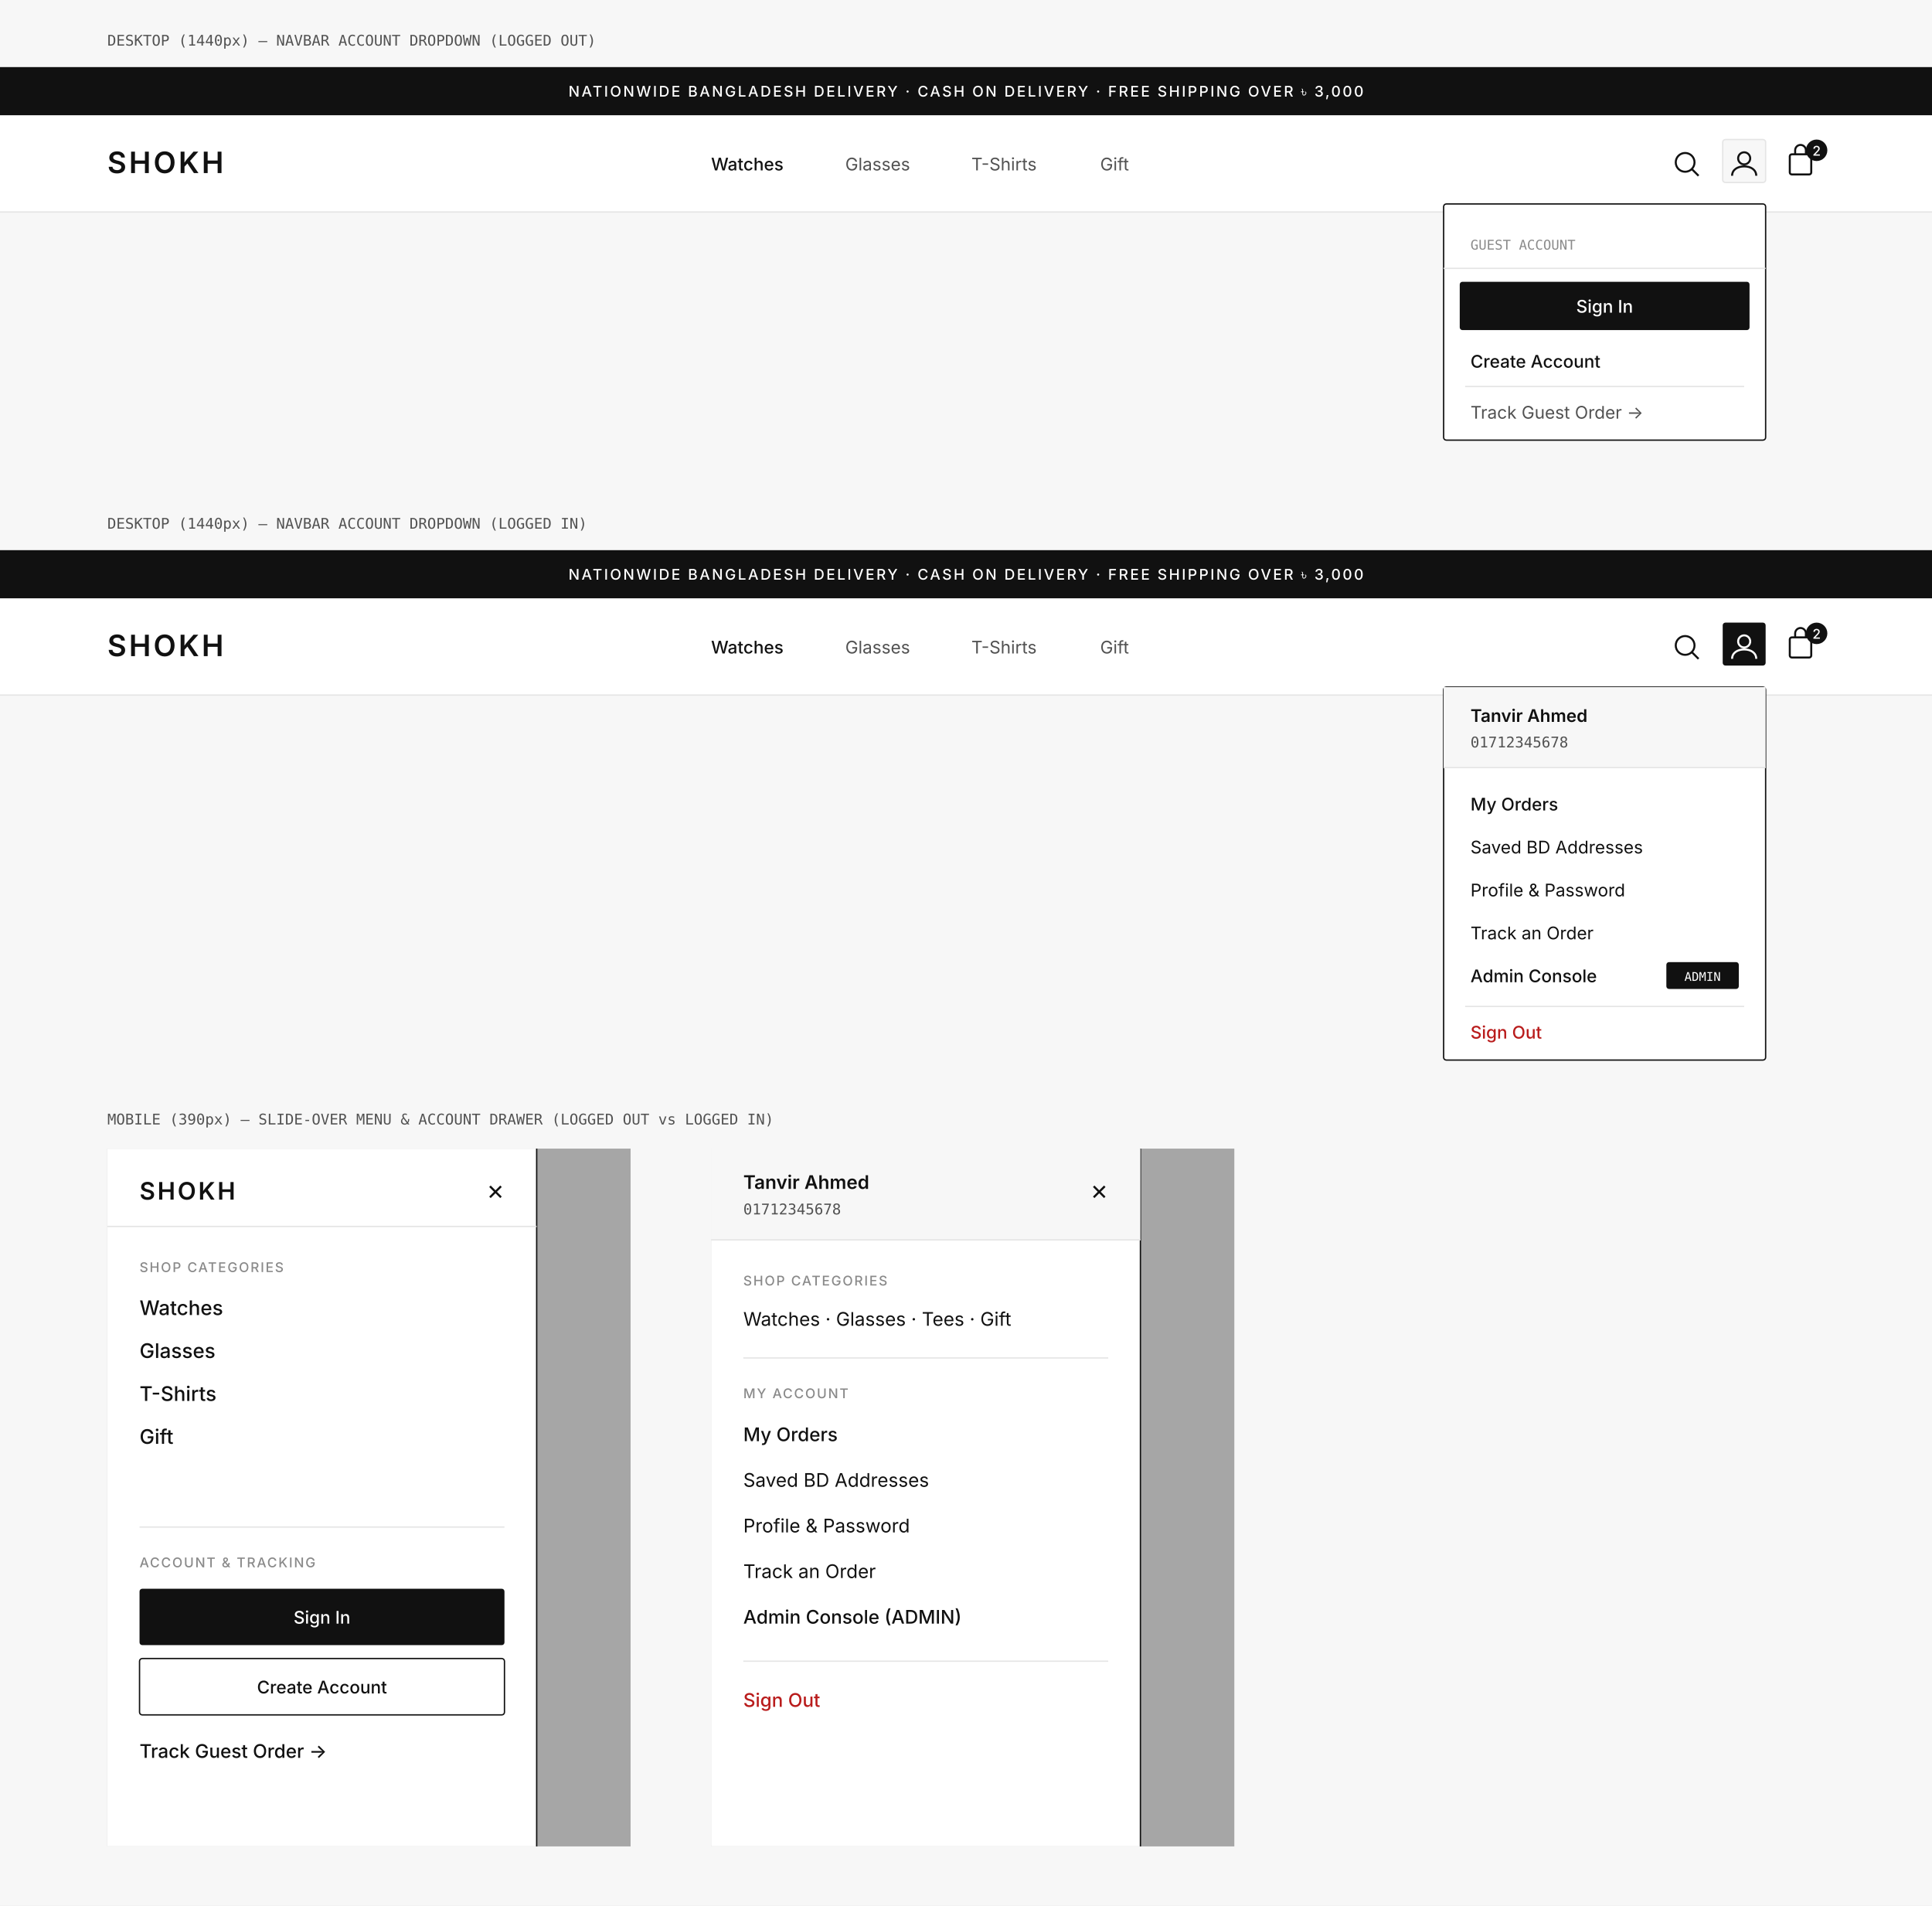
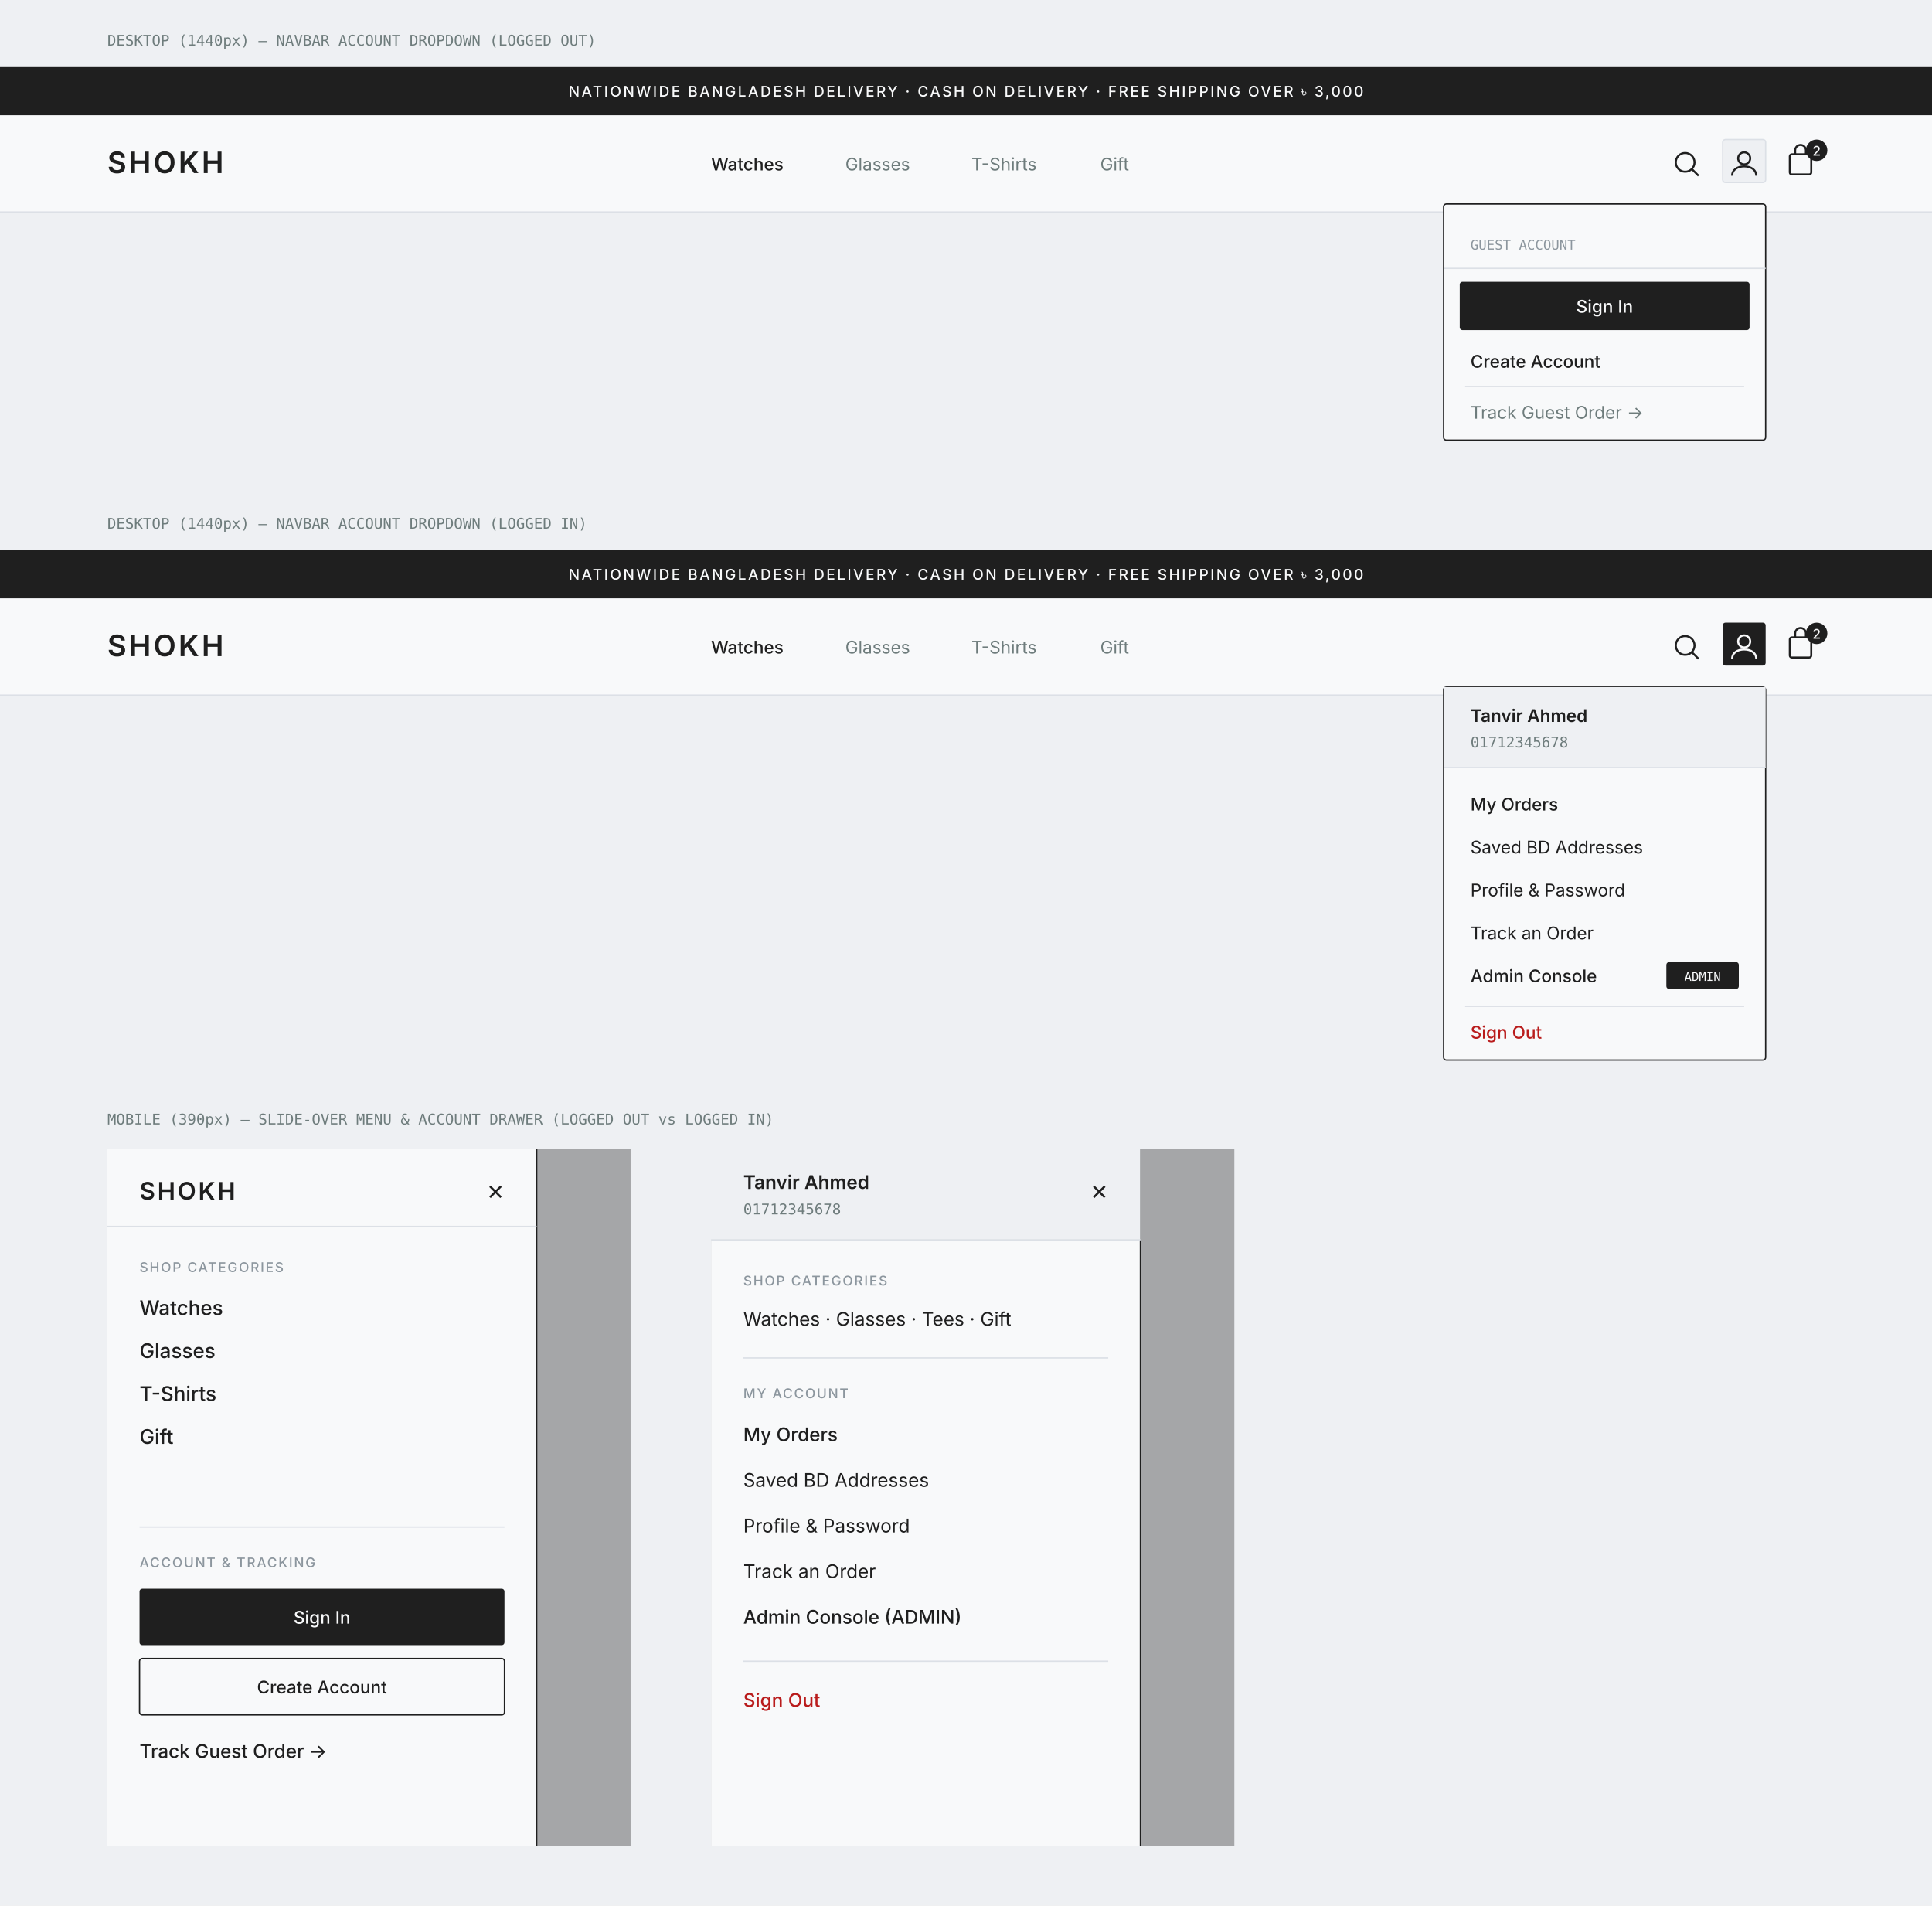
<svg xmlns="http://www.w3.org/2000/svg" width="1440" height="1420" viewBox="0 0 1440 1420" fill="none">
-   <rect id="Navbar-Dropdown-BG" width="1440" height="1420" fill="#F7F7F7" />
-   <text x="80" y="34" fill="#525252" font-family="JetBrains Mono, monospace" font-size="11" font-weight="500">DESKTOP (1440px) — NAVBAR ACCOUNT DROPDOWN (LOGGED OUT)</text>
+   <rect id="Navbar-Dropdown-BG" width="1440" height="1420" fill="#EEF0F3" />
+   <text x="80" y="34" fill="#6E7C7C" font-family="JetBrains Mono, monospace" font-size="11" font-weight="500">DESKTOP (1440px) — NAVBAR ACCOUNT DROPDOWN (LOGGED OUT)</text>
  <g id="01-Desktop-Navbar-LoggedOut" transform="translate(0, 50)">
-     <rect width="1440" height="36" fill="#111111" />
-     <text x="720" y="22" text-anchor="middle" fill="#FFFFFF" font-family="Inter, sans-serif" font-size="11" font-weight="500" letter-spacing="1.4">NATIONWIDE BANGLADESH DELIVERY  ·  CASH ON DELIVERY  ·  FREE SHIPPING OVER ৳ 3,000</text>
-     <rect y="36" width="1440" height="72" fill="#FFFFFF" />
-     <line x1="0" y1="108" x2="1440" y2="108" stroke="#E5E5E5" />
-     <text x="80" y="79" fill="#111111" font-family="Inter, sans-serif" font-size="22" font-weight="600" letter-spacing="1.8">SHOKH</text>
-     <text x="530" y="77" fill="#111111" font-family="Inter, sans-serif" font-size="13" font-weight="500">Watches</text>
-     <text x="630" y="77" fill="#525252" font-family="Inter, sans-serif" font-size="13">Glasses</text>
-     <text x="724" y="77" fill="#525252" font-family="Inter, sans-serif" font-size="13">T-Shirts</text>
-     <text x="820" y="77" fill="#525252" font-family="Inter, sans-serif" font-size="13">Gift</text>
-     <circle cx="1256" cy="71" r="7" stroke="#111111" stroke-width="1.5" />
-     <line x1="1261" y1="76" x2="1266" y2="81" stroke="#111111" stroke-width="1.5" />
-     <rect x="1284" y="54" width="32" height="32" rx="2" fill="#F7F7F7" stroke="#E5E5E5" />
-     <circle cx="1300" cy="68" r="4.5" stroke="#111111" stroke-width="1.5" />
-     <path d="M1291 81C1291 76.5 1295 74 1300 74C1305 74 1309 76.5 1309 81" stroke="#111111" stroke-width="1.5" />
-     <rect x="1334" y="65" width="16" height="15" rx="1.5" stroke="#111111" stroke-width="1.5" />
-     <path d="M1338 65V62C1338 59.8 1339.8 58 1342 58C1344.2 58 1346 59.8 1346 62V65" stroke="#111111" stroke-width="1.5" />
-     <circle cx="1354" cy="62" r="8" fill="#111111" />
-     <text x="1354" y="66" text-anchor="middle" fill="#FFFFFF" font-family="Inter, sans-serif" font-size="10" font-weight="500">2</text>
+     <rect width="1440" height="36" fill="#1F1F1F" />
+     <text x="720" y="22" text-anchor="middle" fill="#F8F9FA" font-family="Inter, sans-serif" font-size="11" font-weight="500" letter-spacing="1.4">NATIONWIDE BANGLADESH DELIVERY  ·  CASH ON DELIVERY  ·  FREE SHIPPING OVER ৳ 3,000</text>
+     <rect y="36" width="1440" height="72" fill="#F8F9FA" />
+     <line x1="0" y1="108" x2="1440" y2="108" stroke="#DCE0E6" />
+     <text x="80" y="79" fill="#1F1F1F" font-family="Inter, sans-serif" font-size="22" font-weight="600" letter-spacing="1.8">SHOKH</text>
+     <text x="530" y="77" fill="#1F1F1F" font-family="Inter, sans-serif" font-size="13" font-weight="500">Watches</text>
+     <text x="630" y="77" fill="#6E7C7C" font-family="Inter, sans-serif" font-size="13">Glasses</text>
+     <text x="724" y="77" fill="#6E7C7C" font-family="Inter, sans-serif" font-size="13">T-Shirts</text>
+     <text x="820" y="77" fill="#6E7C7C" font-family="Inter, sans-serif" font-size="13">Gift</text>
+     <circle cx="1256" cy="71" r="7" stroke="#1F1F1F" stroke-width="1.5" />
+     <line x1="1261" y1="76" x2="1266" y2="81" stroke="#1F1F1F" stroke-width="1.5" />
+     <rect x="1284" y="54" width="32" height="32" rx="2" fill="#EEF0F3" stroke="#DCE0E6" />
+     <circle cx="1300" cy="68" r="4.5" stroke="#1F1F1F" stroke-width="1.5" />
+     <path d="M1291 81C1291 76.5 1295 74 1300 74C1305 74 1309 76.5 1309 81" stroke="#1F1F1F" stroke-width="1.5" />
+     <rect x="1334" y="65" width="16" height="15" rx="1.5" stroke="#1F1F1F" stroke-width="1.5" />
+     <path d="M1338 65V62C1338 59.8 1339.8 58 1342 58C1344.2 58 1346 59.8 1346 62V65" stroke="#1F1F1F" stroke-width="1.5" />
+     <circle cx="1354" cy="62" r="8" fill="#1F1F1F" />
+     <text x="1354" y="66" text-anchor="middle" fill="#F8F9FA" font-family="Inter, sans-serif" font-size="10" font-weight="500">2</text>
    <g id="Dropdown-LoggedOut" transform="translate(1076, 102)">
-       <rect width="240" height="176" rx="2" fill="#FFFFFF" stroke="#111111" />
-       <text x="20" y="34" fill="#8A8A8A" font-family="JetBrains Mono, monospace" font-size="10">GUEST ACCOUNT</text>
-       <line x1="0" y1="48" x2="240" y2="48" stroke="#E5E5E5" />
-       <rect x="12" y="58" width="216" height="36" rx="2" fill="#111111" />
-       <text x="120" y="81" text-anchor="middle" fill="#FFFFFF" font-family="Inter, sans-serif" font-size="13" font-weight="500">Sign In</text>
-       <text x="20" y="122" fill="#111111" font-family="Inter, sans-serif" font-size="13" font-weight="500">Create Account</text>
-       <line x1="16" y1="136" x2="224" y2="136" stroke="#E5E5E5" />
-       <text x="20" y="160" fill="#525252" font-family="Inter, sans-serif" font-size="13">Track Guest Order →</text>
+       <rect width="240" height="176" rx="2" fill="#F8F9FA" stroke="#1F1F1F" />
+       <text x="20" y="34" fill="#8C969E" font-family="JetBrains Mono, monospace" font-size="10">GUEST ACCOUNT</text>
+       <line x1="0" y1="48" x2="240" y2="48" stroke="#DCE0E6" />
+       <rect x="12" y="58" width="216" height="36" rx="2" fill="#1F1F1F" />
+       <text x="120" y="81" text-anchor="middle" fill="#F8F9FA" font-family="Inter, sans-serif" font-size="13" font-weight="500">Sign In</text>
+       <text x="20" y="122" fill="#1F1F1F" font-family="Inter, sans-serif" font-size="13" font-weight="500">Create Account</text>
+       <line x1="16" y1="136" x2="224" y2="136" stroke="#DCE0E6" />
+       <text x="20" y="160" fill="#6E7C7C" font-family="Inter, sans-serif" font-size="13">Track Guest Order →</text>
    </g>
  </g>
-   <text x="80" y="394" fill="#525252" font-family="JetBrains Mono, monospace" font-size="11" font-weight="500">DESKTOP (1440px) — NAVBAR ACCOUNT DROPDOWN (LOGGED IN)</text>
+   <text x="80" y="394" fill="#6E7C7C" font-family="JetBrains Mono, monospace" font-size="11" font-weight="500">DESKTOP (1440px) — NAVBAR ACCOUNT DROPDOWN (LOGGED IN)</text>
  <g id="02-Desktop-Navbar-LoggedIn" transform="translate(0, 410)">
-     <rect width="1440" height="36" fill="#111111" />
-     <text x="720" y="22" text-anchor="middle" fill="#FFFFFF" font-family="Inter, sans-serif" font-size="11" font-weight="500" letter-spacing="1.4">NATIONWIDE BANGLADESH DELIVERY  ·  CASH ON DELIVERY  ·  FREE SHIPPING OVER ৳ 3,000</text>
-     <rect y="36" width="1440" height="72" fill="#FFFFFF" />
-     <line x1="0" y1="108" x2="1440" y2="108" stroke="#E5E5E5" />
-     <text x="80" y="79" fill="#111111" font-family="Inter, sans-serif" font-size="22" font-weight="600" letter-spacing="1.8">SHOKH</text>
-     <text x="530" y="77" fill="#111111" font-family="Inter, sans-serif" font-size="13" font-weight="500">Watches</text>
-     <text x="630" y="77" fill="#525252" font-family="Inter, sans-serif" font-size="13">Glasses</text>
-     <text x="724" y="77" fill="#525252" font-family="Inter, sans-serif" font-size="13">T-Shirts</text>
-     <text x="820" y="77" fill="#525252" font-family="Inter, sans-serif" font-size="13">Gift</text>
-     <circle cx="1256" cy="71" r="7" stroke="#111111" stroke-width="1.5" />
-     <line x1="1261" y1="76" x2="1266" y2="81" stroke="#111111" stroke-width="1.5" />
-     <rect x="1284" y="54" width="32" height="32" rx="2" fill="#111111" />
-     <circle cx="1300" cy="68" r="4.5" stroke="#FFFFFF" stroke-width="1.5" />
-     <path d="M1291 81C1291 76.5 1295 74 1300 74C1305 74 1309 76.5 1309 81" stroke="#FFFFFF" stroke-width="1.5" />
-     <rect x="1334" y="65" width="16" height="15" rx="1.5" stroke="#111111" stroke-width="1.5" />
-     <path d="M1338 65V62C1338 59.8 1339.8 58 1342 58C1344.2 58 1346 59.8 1346 62V65" stroke="#111111" stroke-width="1.5" />
-     <circle cx="1354" cy="62" r="8" fill="#111111" />
-     <text x="1354" y="66" text-anchor="middle" fill="#FFFFFF" font-family="Inter, sans-serif" font-size="10" font-weight="500">2</text>
+     <rect width="1440" height="36" fill="#1F1F1F" />
+     <text x="720" y="22" text-anchor="middle" fill="#F8F9FA" font-family="Inter, sans-serif" font-size="11" font-weight="500" letter-spacing="1.4">NATIONWIDE BANGLADESH DELIVERY  ·  CASH ON DELIVERY  ·  FREE SHIPPING OVER ৳ 3,000</text>
+     <rect y="36" width="1440" height="72" fill="#F8F9FA" />
+     <line x1="0" y1="108" x2="1440" y2="108" stroke="#DCE0E6" />
+     <text x="80" y="79" fill="#1F1F1F" font-family="Inter, sans-serif" font-size="22" font-weight="600" letter-spacing="1.8">SHOKH</text>
+     <text x="530" y="77" fill="#1F1F1F" font-family="Inter, sans-serif" font-size="13" font-weight="500">Watches</text>
+     <text x="630" y="77" fill="#6E7C7C" font-family="Inter, sans-serif" font-size="13">Glasses</text>
+     <text x="724" y="77" fill="#6E7C7C" font-family="Inter, sans-serif" font-size="13">T-Shirts</text>
+     <text x="820" y="77" fill="#6E7C7C" font-family="Inter, sans-serif" font-size="13">Gift</text>
+     <circle cx="1256" cy="71" r="7" stroke="#1F1F1F" stroke-width="1.5" />
+     <line x1="1261" y1="76" x2="1266" y2="81" stroke="#1F1F1F" stroke-width="1.5" />
+     <rect x="1284" y="54" width="32" height="32" rx="2" fill="#1F1F1F" />
+     <circle cx="1300" cy="68" r="4.5" stroke="#F8F9FA" stroke-width="1.5" />
+     <path d="M1291 81C1291 76.5 1295 74 1300 74C1305 74 1309 76.5 1309 81" stroke="#F8F9FA" stroke-width="1.5" />
+     <rect x="1334" y="65" width="16" height="15" rx="1.5" stroke="#1F1F1F" stroke-width="1.5" />
+     <path d="M1338 65V62C1338 59.8 1339.8 58 1342 58C1344.2 58 1346 59.8 1346 62V65" stroke="#1F1F1F" stroke-width="1.5" />
+     <circle cx="1354" cy="62" r="8" fill="#1F1F1F" />
+     <text x="1354" y="66" text-anchor="middle" fill="#F8F9FA" font-family="Inter, sans-serif" font-size="10" font-weight="500">2</text>
    <g id="Dropdown-LoggedIn" transform="translate(1076, 102)">
-       <rect width="240" height="278" rx="2" fill="#FFFFFF" stroke="#111111" />
-       <rect width="240" height="60" fill="#F7F7F7" />
-       <text x="20" y="26" fill="#111111" font-family="Inter, sans-serif" font-size="13" font-weight="600">Tanvir Ahmed</text>
-       <text x="20" y="45" fill="#525252" font-family="JetBrains Mono, monospace" font-size="11">01712345678</text>
-       <line x1="0" y1="60" x2="240" y2="60" stroke="#E5E5E5" />
-       <text x="20" y="92" fill="#111111" font-family="Inter, sans-serif" font-size="13" font-weight="500">My Orders</text>
-       <text x="20" y="124" fill="#111111" font-family="Inter, sans-serif" font-size="13">Saved BD Addresses</text>
-       <text x="20" y="156" fill="#111111" font-family="Inter, sans-serif" font-size="13">Profile &amp; Password</text>
-       <text x="20" y="188" fill="#111111" font-family="Inter, sans-serif" font-size="13">Track an Order</text>
-       <text x="20" y="220" fill="#111111" font-family="Inter, sans-serif" font-size="13" font-weight="500">Admin Console</text>
-       <rect x="166" y="205" width="54" height="20" rx="2" fill="#111111" />
-       <text x="193" y="219" text-anchor="middle" fill="#FFFFFF" font-family="JetBrains Mono, monospace" font-size="9">ADMIN</text>
-       <line x1="16" y1="238" x2="224" y2="238" stroke="#E5E5E5" />
+       <rect width="240" height="278" rx="2" fill="#F8F9FA" stroke="#1F1F1F" />
+       <rect width="240" height="60" fill="#EEF0F3" />
+       <text x="20" y="26" fill="#1F1F1F" font-family="Inter, sans-serif" font-size="13" font-weight="600">Tanvir Ahmed</text>
+       <text x="20" y="45" fill="#6E7C7C" font-family="JetBrains Mono, monospace" font-size="11">01712345678</text>
+       <line x1="0" y1="60" x2="240" y2="60" stroke="#DCE0E6" />
+       <text x="20" y="92" fill="#1F1F1F" font-family="Inter, sans-serif" font-size="13" font-weight="500">My Orders</text>
+       <text x="20" y="124" fill="#1F1F1F" font-family="Inter, sans-serif" font-size="13">Saved BD Addresses</text>
+       <text x="20" y="156" fill="#1F1F1F" font-family="Inter, sans-serif" font-size="13">Profile &amp; Password</text>
+       <text x="20" y="188" fill="#1F1F1F" font-family="Inter, sans-serif" font-size="13">Track an Order</text>
+       <text x="20" y="220" fill="#1F1F1F" font-family="Inter, sans-serif" font-size="13" font-weight="500">Admin Console</text>
+       <rect x="166" y="205" width="54" height="20" rx="2" fill="#1F1F1F" />
+       <text x="193" y="219" text-anchor="middle" fill="#F8F9FA" font-family="JetBrains Mono, monospace" font-size="9">ADMIN</text>
+       <line x1="16" y1="238" x2="224" y2="238" stroke="#DCE0E6" />
      <text x="20" y="262" fill="#B91C1C" font-family="Inter, sans-serif" font-size="13" font-weight="500">Sign Out</text>
    </g>
  </g>
-   <text x="80" y="838" fill="#525252" font-family="JetBrains Mono, monospace" font-size="11" font-weight="500">MOBILE (390px) — SLIDE-OVER MENU &amp; ACCOUNT DRAWER (LOGGED OUT vs LOGGED IN)</text>
+   <text x="80" y="838" fill="#6E7C7C" font-family="JetBrains Mono, monospace" font-size="11" font-weight="500">MOBILE (390px) — SLIDE-OVER MENU &amp; ACCOUNT DRAWER (LOGGED OUT vs LOGGED IN)</text>
  <g id="03-Mobile-Drawer-LoggedOut" transform="translate(80, 856)">
-     <rect width="390" height="520" fill="#111111" fill-opacity="0.35" />
-     <rect width="320" height="520" fill="#FFFFFF" />
-     <line x1="320" y1="0" x2="320" y2="520" stroke="#111111" />
-     <text x="24" y="38" fill="#111111" font-family="Inter, sans-serif" font-size="18" font-weight="600" letter-spacing="1.6">SHOKH</text>
-     <text x="296" y="38" text-anchor="end" fill="#111111" font-family="Inter, sans-serif" font-size="16">✕</text>
-     <line x1="0" y1="58" x2="320" y2="58" stroke="#E5E5E5" />
-     <text x="24" y="92" fill="#8A8A8A" font-family="Inter, sans-serif" font-size="10" font-weight="500" letter-spacing="1">SHOP CATEGORIES</text>
-     <text x="24" y="124" fill="#111111" font-family="Inter, sans-serif" font-size="15" font-weight="500">Watches</text>
-     <text x="24" y="156" fill="#111111" font-family="Inter, sans-serif" font-size="15" font-weight="500">Glasses</text>
-     <text x="24" y="188" fill="#111111" font-family="Inter, sans-serif" font-size="15" font-weight="500">T-Shirts</text>
-     <text x="24" y="220" fill="#111111" font-family="Inter, sans-serif" font-size="15" font-weight="500">Gift</text>
-     <line x1="24" y1="282" x2="296" y2="282" stroke="#E5E5E5" />
-     <text x="24" y="312" fill="#8A8A8A" font-family="Inter, sans-serif" font-size="10" font-weight="500" letter-spacing="1">ACCOUNT &amp; TRACKING</text>
-     <rect x="24" y="328" width="272" height="42" rx="2" fill="#111111" />
-     <text x="160" y="354" text-anchor="middle" fill="#FFFFFF" font-family="Inter, sans-serif" font-size="13" font-weight="500">Sign In</text>
-     <rect x="24" y="380" width="272" height="42" rx="2" fill="#FFFFFF" stroke="#111111" />
-     <text x="160" y="406" text-anchor="middle" fill="#111111" font-family="Inter, sans-serif" font-size="13" font-weight="500">Create Account</text>
-     <text x="24" y="454" fill="#111111" font-family="Inter, sans-serif" font-size="14" font-weight="500">Track Guest Order →</text>
+     <rect width="390" height="520" fill="#1F1F1F" fill-opacity="0.35" />
+     <rect width="320" height="520" fill="#F8F9FA" />
+     <line x1="320" y1="0" x2="320" y2="520" stroke="#1F1F1F" />
+     <text x="24" y="38" fill="#1F1F1F" font-family="Inter, sans-serif" font-size="18" font-weight="600" letter-spacing="1.6">SHOKH</text>
+     <text x="296" y="38" text-anchor="end" fill="#1F1F1F" font-family="Inter, sans-serif" font-size="16">✕</text>
+     <line x1="0" y1="58" x2="320" y2="58" stroke="#DCE0E6" />
+     <text x="24" y="92" fill="#8C969E" font-family="Inter, sans-serif" font-size="10" font-weight="500" letter-spacing="1">SHOP CATEGORIES</text>
+     <text x="24" y="124" fill="#1F1F1F" font-family="Inter, sans-serif" font-size="15" font-weight="500">Watches</text>
+     <text x="24" y="156" fill="#1F1F1F" font-family="Inter, sans-serif" font-size="15" font-weight="500">Glasses</text>
+     <text x="24" y="188" fill="#1F1F1F" font-family="Inter, sans-serif" font-size="15" font-weight="500">T-Shirts</text>
+     <text x="24" y="220" fill="#1F1F1F" font-family="Inter, sans-serif" font-size="15" font-weight="500">Gift</text>
+     <line x1="24" y1="282" x2="296" y2="282" stroke="#DCE0E6" />
+     <text x="24" y="312" fill="#8C969E" font-family="Inter, sans-serif" font-size="10" font-weight="500" letter-spacing="1">ACCOUNT &amp; TRACKING</text>
+     <rect x="24" y="328" width="272" height="42" rx="2" fill="#1F1F1F" />
+     <text x="160" y="354" text-anchor="middle" fill="#F8F9FA" font-family="Inter, sans-serif" font-size="13" font-weight="500">Sign In</text>
+     <rect x="24" y="380" width="272" height="42" rx="2" fill="#F8F9FA" stroke="#1F1F1F" />
+     <text x="160" y="406" text-anchor="middle" fill="#1F1F1F" font-family="Inter, sans-serif" font-size="13" font-weight="500">Create Account</text>
+     <text x="24" y="454" fill="#1F1F1F" font-family="Inter, sans-serif" font-size="14" font-weight="500">Track Guest Order →</text>
  </g>
  <g id="04-Mobile-Drawer-LoggedIn" transform="translate(530, 856)">
-     <rect width="390" height="520" fill="#111111" fill-opacity="0.35" />
-     <rect width="320" height="520" fill="#FFFFFF" />
-     <line x1="320" y1="0" x2="320" y2="520" stroke="#111111" />
-     <rect width="320" height="68" fill="#F7F7F7" />
-     <text x="24" y="30" fill="#111111" font-family="Inter, sans-serif" font-size="14" font-weight="600">Tanvir Ahmed</text>
-     <text x="24" y="49" fill="#525252" font-family="JetBrains Mono, monospace" font-size="11">01712345678</text>
-     <text x="296" y="38" text-anchor="end" fill="#111111" font-family="Inter, sans-serif" font-size="16">✕</text>
-     <line x1="0" y1="68" x2="320" y2="68" stroke="#E5E5E5" />
-     <text x="24" y="102" fill="#8A8A8A" font-family="Inter, sans-serif" font-size="10" font-weight="500" letter-spacing="1">SHOP CATEGORIES</text>
-     <text x="24" y="132" fill="#111111" font-family="Inter, sans-serif" font-size="14">Watches · Glasses · Tees · Gift</text>
-     <line x1="24" y1="156" x2="296" y2="156" stroke="#E5E5E5" />
-     <text x="24" y="186" fill="#8A8A8A" font-family="Inter, sans-serif" font-size="10" font-weight="500" letter-spacing="1">MY ACCOUNT</text>
-     <text x="24" y="218" fill="#111111" font-family="Inter, sans-serif" font-size="14" font-weight="500">My Orders</text>
-     <text x="24" y="252" fill="#111111" font-family="Inter, sans-serif" font-size="14">Saved BD Addresses</text>
-     <text x="24" y="286" fill="#111111" font-family="Inter, sans-serif" font-size="14">Profile &amp; Password</text>
-     <text x="24" y="320" fill="#111111" font-family="Inter, sans-serif" font-size="14">Track an Order</text>
-     <text x="24" y="354" fill="#111111" font-family="Inter, sans-serif" font-size="14" font-weight="500">Admin Console (ADMIN)</text>
-     <line x1="24" y1="382" x2="296" y2="382" stroke="#E5E5E5" />
+     <rect width="390" height="520" fill="#1F1F1F" fill-opacity="0.35" />
+     <rect width="320" height="520" fill="#F8F9FA" />
+     <line x1="320" y1="0" x2="320" y2="520" stroke="#1F1F1F" />
+     <rect width="320" height="68" fill="#EEF0F3" />
+     <text x="24" y="30" fill="#1F1F1F" font-family="Inter, sans-serif" font-size="14" font-weight="600">Tanvir Ahmed</text>
+     <text x="24" y="49" fill="#6E7C7C" font-family="JetBrains Mono, monospace" font-size="11">01712345678</text>
+     <text x="296" y="38" text-anchor="end" fill="#1F1F1F" font-family="Inter, sans-serif" font-size="16">✕</text>
+     <line x1="0" y1="68" x2="320" y2="68" stroke="#DCE0E6" />
+     <text x="24" y="102" fill="#8C969E" font-family="Inter, sans-serif" font-size="10" font-weight="500" letter-spacing="1">SHOP CATEGORIES</text>
+     <text x="24" y="132" fill="#1F1F1F" font-family="Inter, sans-serif" font-size="14">Watches · Glasses · Tees · Gift</text>
+     <line x1="24" y1="156" x2="296" y2="156" stroke="#DCE0E6" />
+     <text x="24" y="186" fill="#8C969E" font-family="Inter, sans-serif" font-size="10" font-weight="500" letter-spacing="1">MY ACCOUNT</text>
+     <text x="24" y="218" fill="#1F1F1F" font-family="Inter, sans-serif" font-size="14" font-weight="500">My Orders</text>
+     <text x="24" y="252" fill="#1F1F1F" font-family="Inter, sans-serif" font-size="14">Saved BD Addresses</text>
+     <text x="24" y="286" fill="#1F1F1F" font-family="Inter, sans-serif" font-size="14">Profile &amp; Password</text>
+     <text x="24" y="320" fill="#1F1F1F" font-family="Inter, sans-serif" font-size="14">Track an Order</text>
+     <text x="24" y="354" fill="#1F1F1F" font-family="Inter, sans-serif" font-size="14" font-weight="500">Admin Console (ADMIN)</text>
+     <line x1="24" y1="382" x2="296" y2="382" stroke="#DCE0E6" />
    <text x="24" y="416" fill="#B91C1C" font-family="Inter, sans-serif" font-size="14" font-weight="500">Sign Out</text>
  </g>
</svg>
